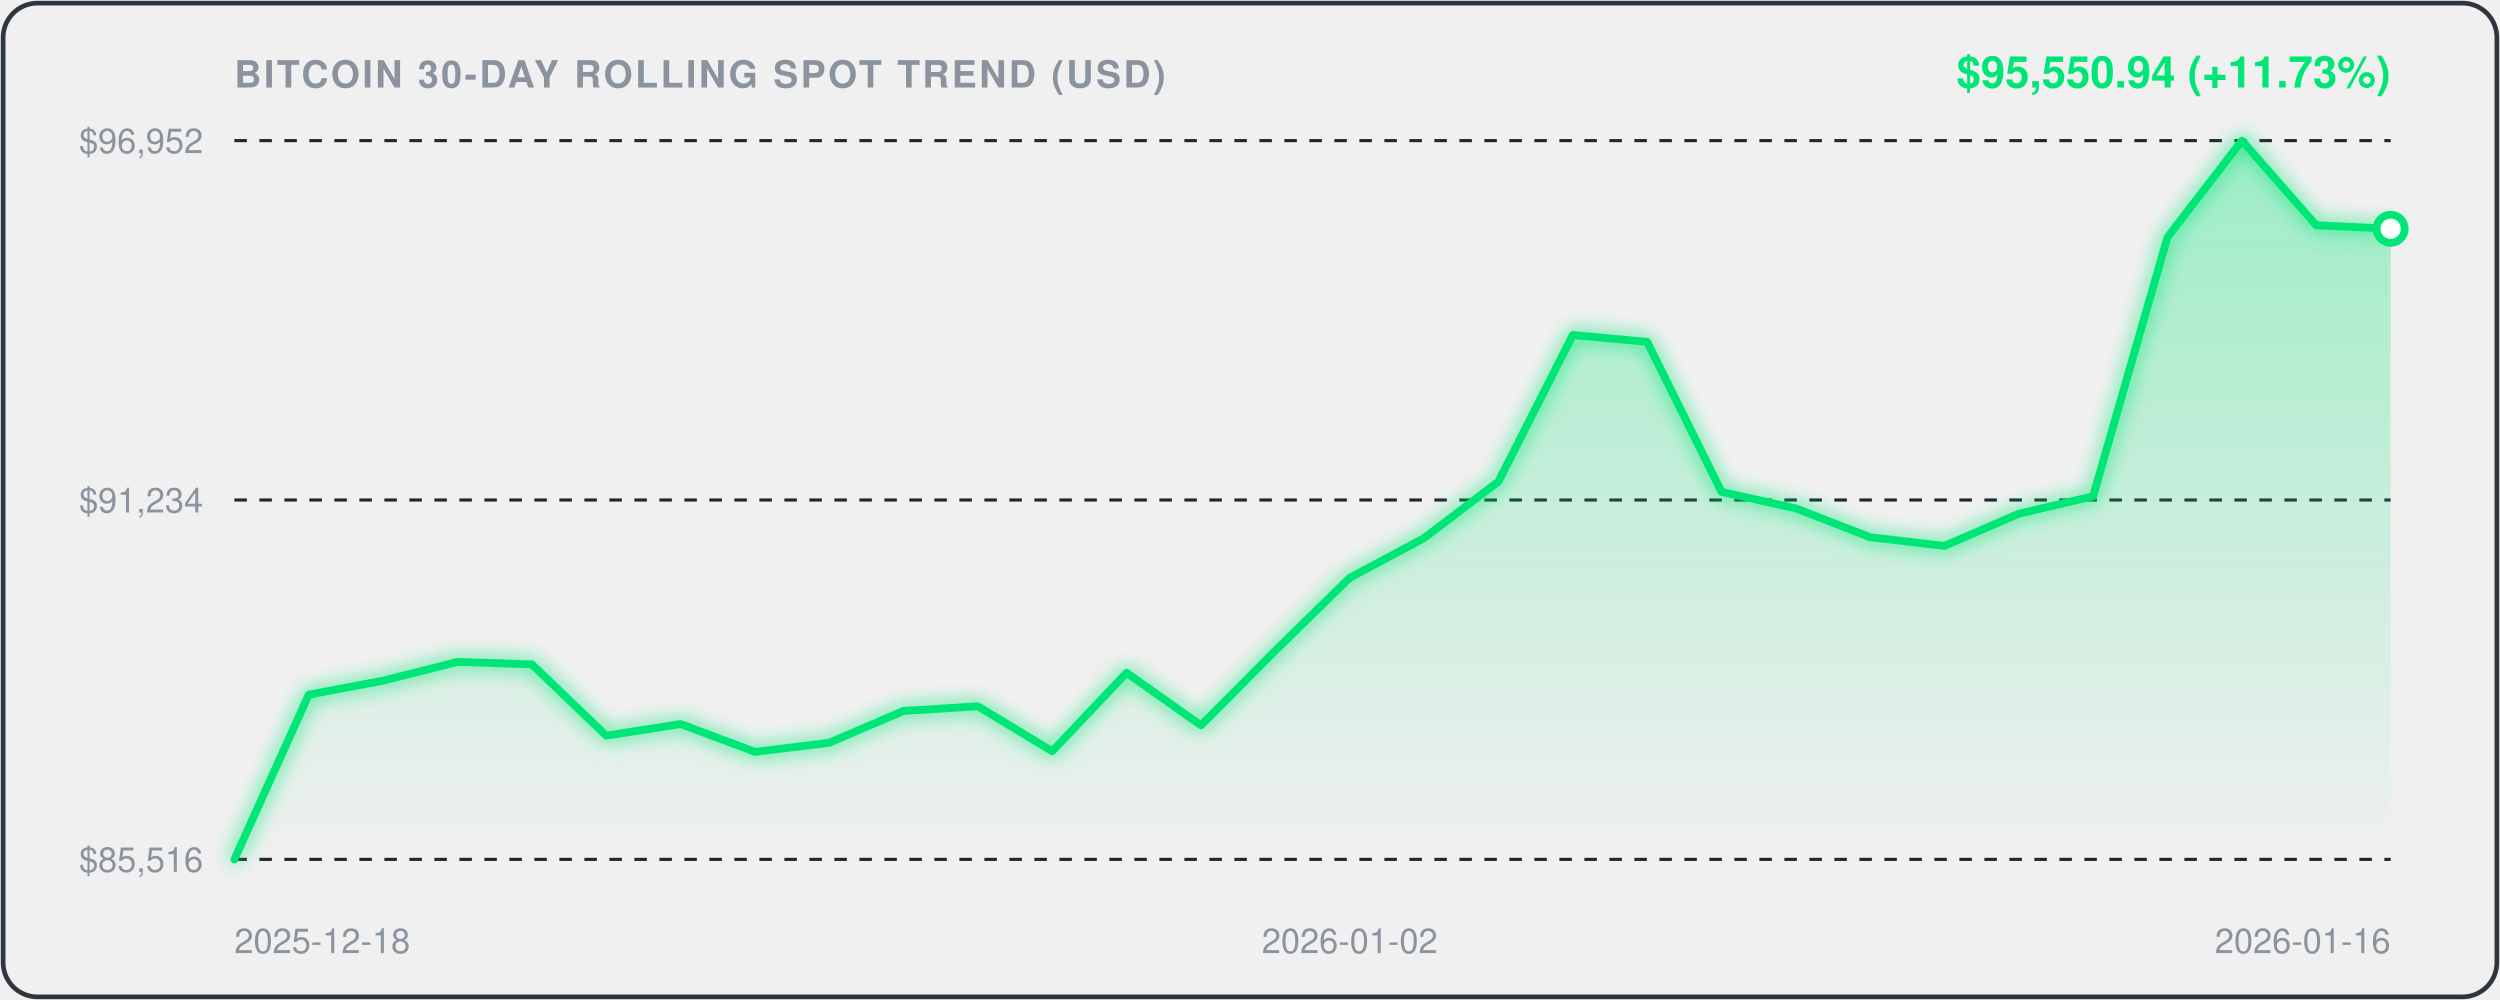
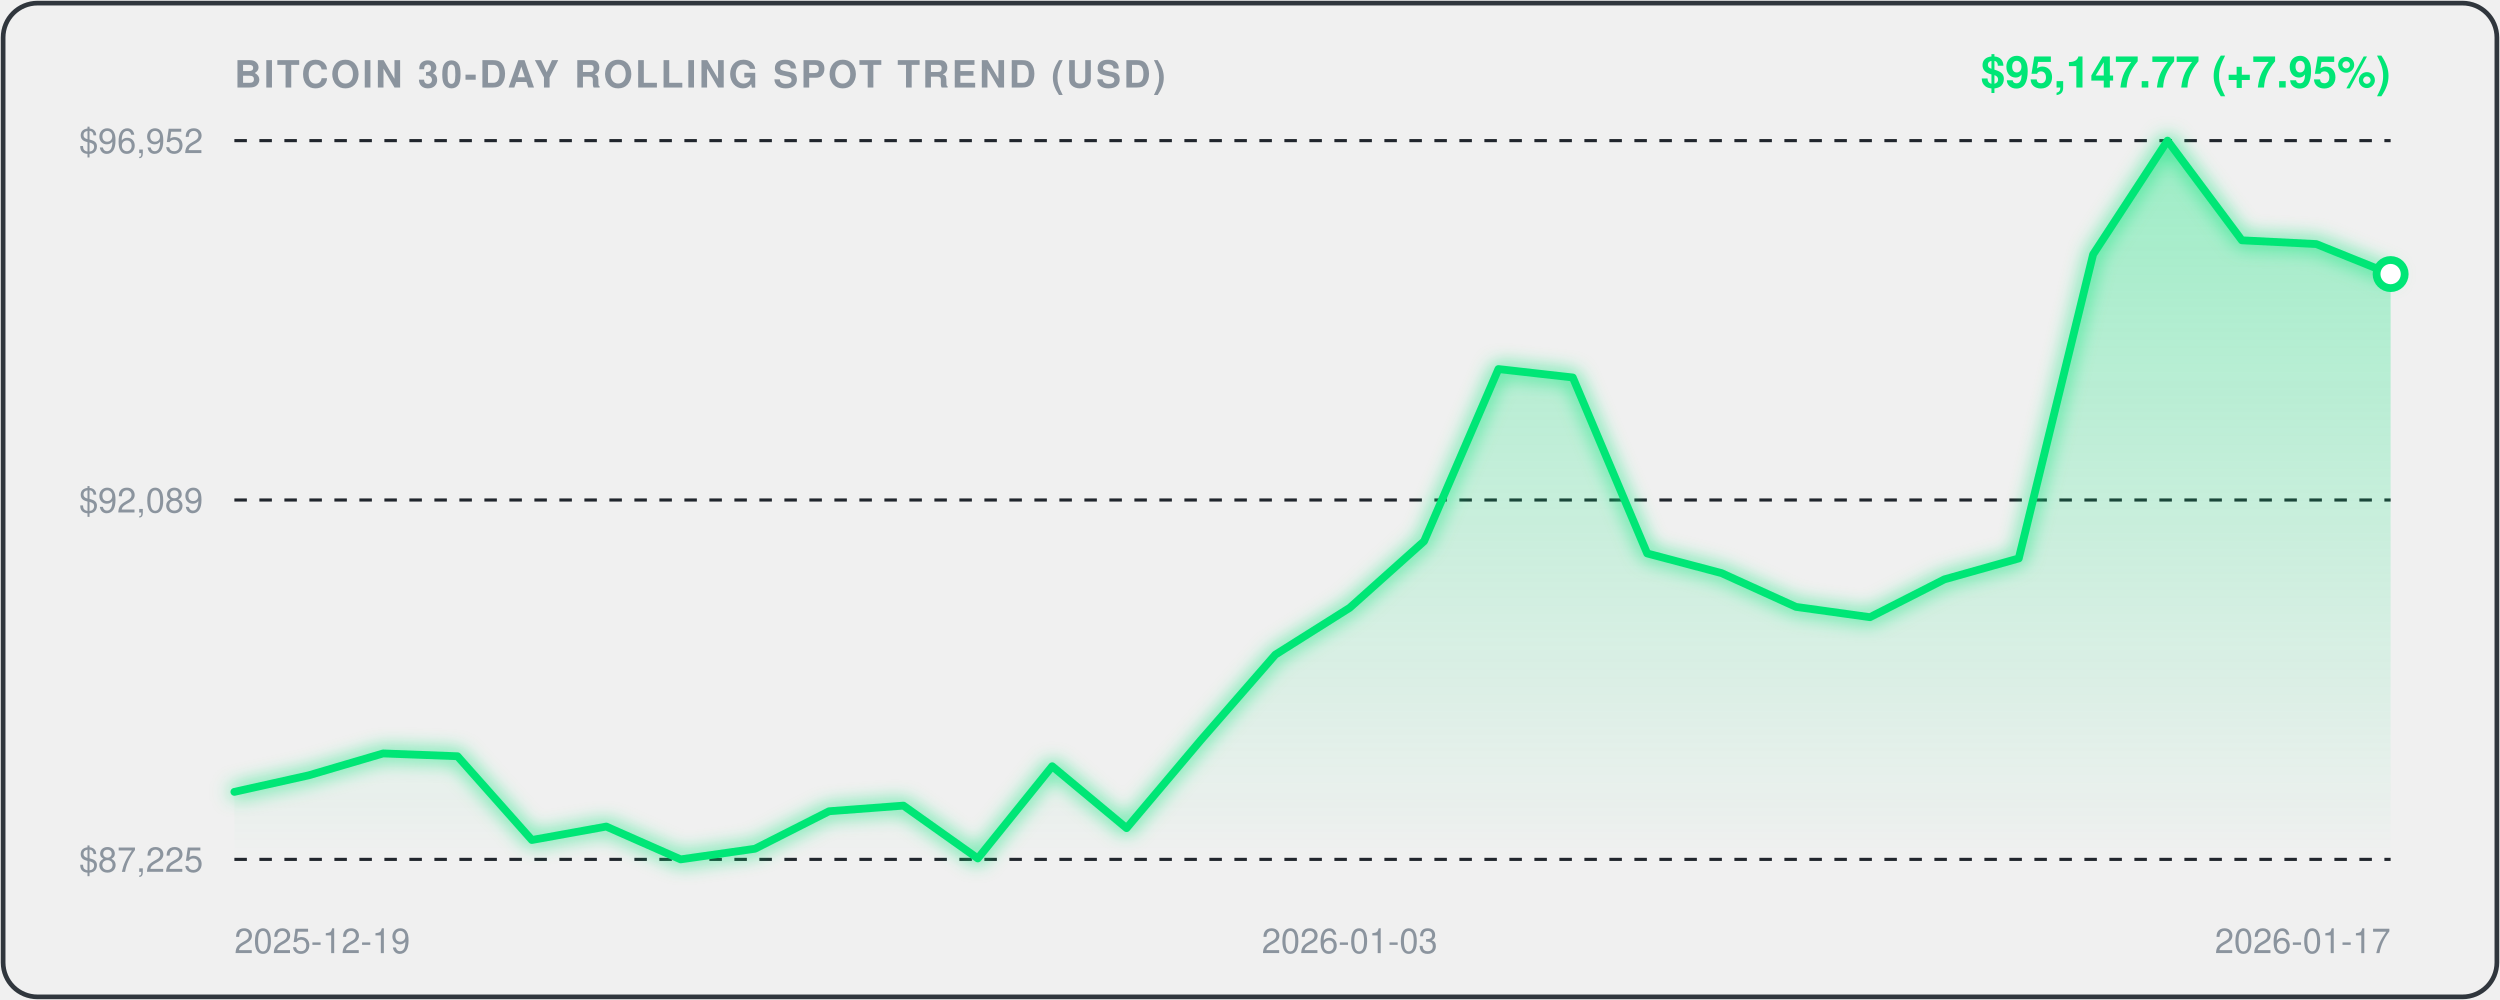
<svg xmlns="http://www.w3.org/2000/svg" viewBox="0 0 800 320" width="100%" height="100%" style="background:#0d1117;border-radius:12px;font-family:-apple-system,BlinkMacSystemFont,'Segoe UI',Helvetica,Arial,sans-serif;">
  <defs>
    <linearGradient id="areaGrad" x1="0" y1="0" x2="0" y2="1">
      <stop offset="0%" stop-color="rgba(0, 230, 118, 0.35)" />
      <stop offset="100%" stop-color="rgba(0, 230, 118, 0.0)" />
    </linearGradient>
    <filter id="glow" x="-20%" y="-20%" width="140%" height="140%">
      <feGaussianBlur stdDeviation="3" result="blur" />
      <feComposite in="SourceGraphic" in2="blur" operator="over" />
    </filter>
  </defs>
  <rect x="1" y="1" width="798" height="318" rx="11" fill="none" stroke="#30363d" stroke-width="1.5" />
  <text x="75" y="28" fill="#8b949e" font-size="12" font-weight="600" letter-spacing="0.8">BITCOIN 30-DAY ROLLING SPOT TREND (USD)</text>
-   <text x="765" y="28" text-anchor="end" fill="#00E676" font-size="14" font-weight="700">$95,550.94 (+11.73%)</text>
+   <text x="765" y="28" text-anchor="end" fill="#00E676" font-size="14" font-weight="700">$95,147.77 (+7.95%)</text>
  <line x1="75" y1="45" x2="765" y2="45" stroke="#21262d" stroke-width="1" stroke-dasharray="4,4" />
  <text x="65" y="49" text-anchor="end" fill="#8b949e" font-size="11">$96,952</text>
  <line x1="75" y1="160.0" x2="765" y2="160.0" stroke="#21262d" stroke-width="1" stroke-dasharray="4,4" />
-   <text x="65" y="164.0" text-anchor="end" fill="#8b949e" font-size="11">$91,234</text>
+   <text x="65" y="164.0" text-anchor="end" fill="#8b949e" font-size="11">$92,089</text>
  <line x1="75" y1="275" x2="765" y2="275" stroke="#21262d" stroke-width="1" stroke-dasharray="4,4" />
-   <text x="65" y="279" text-anchor="end" fill="#8b949e" font-size="11">$85,516</text>
-   <path d="M 75.0,275.0 L 98.8,222.3 L 122.6,217.8 L 146.4,211.8 L 170.2,212.6 L 194.0,235.4 L 217.8,231.7 L 241.6,240.6 L 265.3,237.7 L 289.1,227.5 L 312.9,226.0 L 336.7,240.4 L 360.5,215.3 L 384.3,232.1 L 408.1,208.2 L 431.9,184.9 L 455.7,172.2 L 479.5,154.1 L 503.3,107.2 L 527.1,109.4 L 550.9,157.4 L 574.7,162.7 L 598.4,171.9 L 622.2,174.7 L 646.0,164.4 L 669.8,158.8 L 693.6,75.9 L 717.4,45.0 L 741.2,72.1 L 765.0,73.2 L 765.0,275.0 L 75.0,275.0 Z" fill="url(#areaGrad)" />
-   <path d="M 75.0,275.0 L 98.8,222.3 L 122.6,217.8 L 146.4,211.8 L 170.2,212.6 L 194.0,235.4 L 217.8,231.7 L 241.6,240.6 L 265.3,237.7 L 289.1,227.5 L 312.9,226.0 L 336.7,240.4 L 360.5,215.3 L 384.3,232.1 L 408.1,208.2 L 431.9,184.9 L 455.7,172.2 L 479.5,154.1 L 503.3,107.2 L 527.1,109.4 L 550.9,157.4 L 574.7,162.7 L 598.4,171.9 L 622.2,174.7 L 646.0,164.4 L 669.8,158.8 L 693.6,75.9 L 717.4,45.0 L 741.2,72.1 L 765.0,73.2" fill="none" stroke="#00E676" stroke-width="2.5" stroke-linecap="round" stroke-linejoin="round" filter="url(#glow)" />
-   <circle cx="765.0" cy="73.2" r="4.5" fill="#ffffff" stroke="#00E676" stroke-width="2.5" />
-   <text x="75.0" y="305" fill="#8b949e" font-size="11" text-anchor="start">2025-12-18</text>
-   <text x="431.9" y="305" fill="#8b949e" font-size="11" text-anchor="middle">2026-01-02</text>
-   <text x="765.0" y="305" fill="#8b949e" font-size="11" text-anchor="end">2026-01-16</text>
+   <text x="65" y="279" text-anchor="end" fill="#8b949e" font-size="11">$87,225</text>
+   <path d="M 75.0,253.4 L 98.8,248.1 L 122.6,241.1 L 146.4,242.0 L 170.2,268.8 L 194.0,264.5 L 217.8,275.0 L 241.6,271.6 L 265.3,259.6 L 289.1,257.8 L 312.9,274.7 L 336.7,245.2 L 360.5,265.0 L 384.3,236.8 L 408.1,209.5 L 431.9,194.5 L 455.7,173.2 L 479.5,118.1 L 503.3,120.8 L 527.1,177.1 L 550.9,183.4 L 574.7,194.2 L 598.4,197.5 L 622.2,185.4 L 646.0,178.7 L 669.8,81.4 L 693.6,45.0 L 717.4,76.9 L 741.2,78.1 L 765.0,87.7 L 765.0,275.0 L 75.0,275.0 Z" fill="url(#areaGrad)" />
+   <path d="M 75.0,253.4 L 98.8,248.1 L 122.6,241.1 L 146.4,242.0 L 170.2,268.8 L 194.0,264.5 L 217.8,275.0 L 241.6,271.6 L 265.3,259.6 L 289.1,257.8 L 312.9,274.7 L 336.7,245.2 L 360.5,265.0 L 384.3,236.8 L 408.1,209.5 L 431.9,194.5 L 455.7,173.2 L 479.5,118.1 L 503.3,120.8 L 527.1,177.1 L 550.9,183.4 L 574.7,194.2 L 598.4,197.5 L 622.2,185.4 L 646.0,178.7 L 669.8,81.4 L 693.6,45.0 L 717.4,76.9 L 741.2,78.1 L 765.0,87.7" fill="none" stroke="#00E676" stroke-width="2.5" stroke-linecap="round" stroke-linejoin="round" filter="url(#glow)" />
+   <circle cx="765.0" cy="87.7" r="4.5" fill="#ffffff" stroke="#00E676" stroke-width="2.5" />
+   <text x="75.0" y="305" fill="#8b949e" font-size="11" text-anchor="start">2025-12-19</text>
+   <text x="431.9" y="305" fill="#8b949e" font-size="11" text-anchor="middle">2026-01-03</text>
+   <text x="765.0" y="305" fill="#8b949e" font-size="11" text-anchor="end">2026-01-17</text>
</svg>
